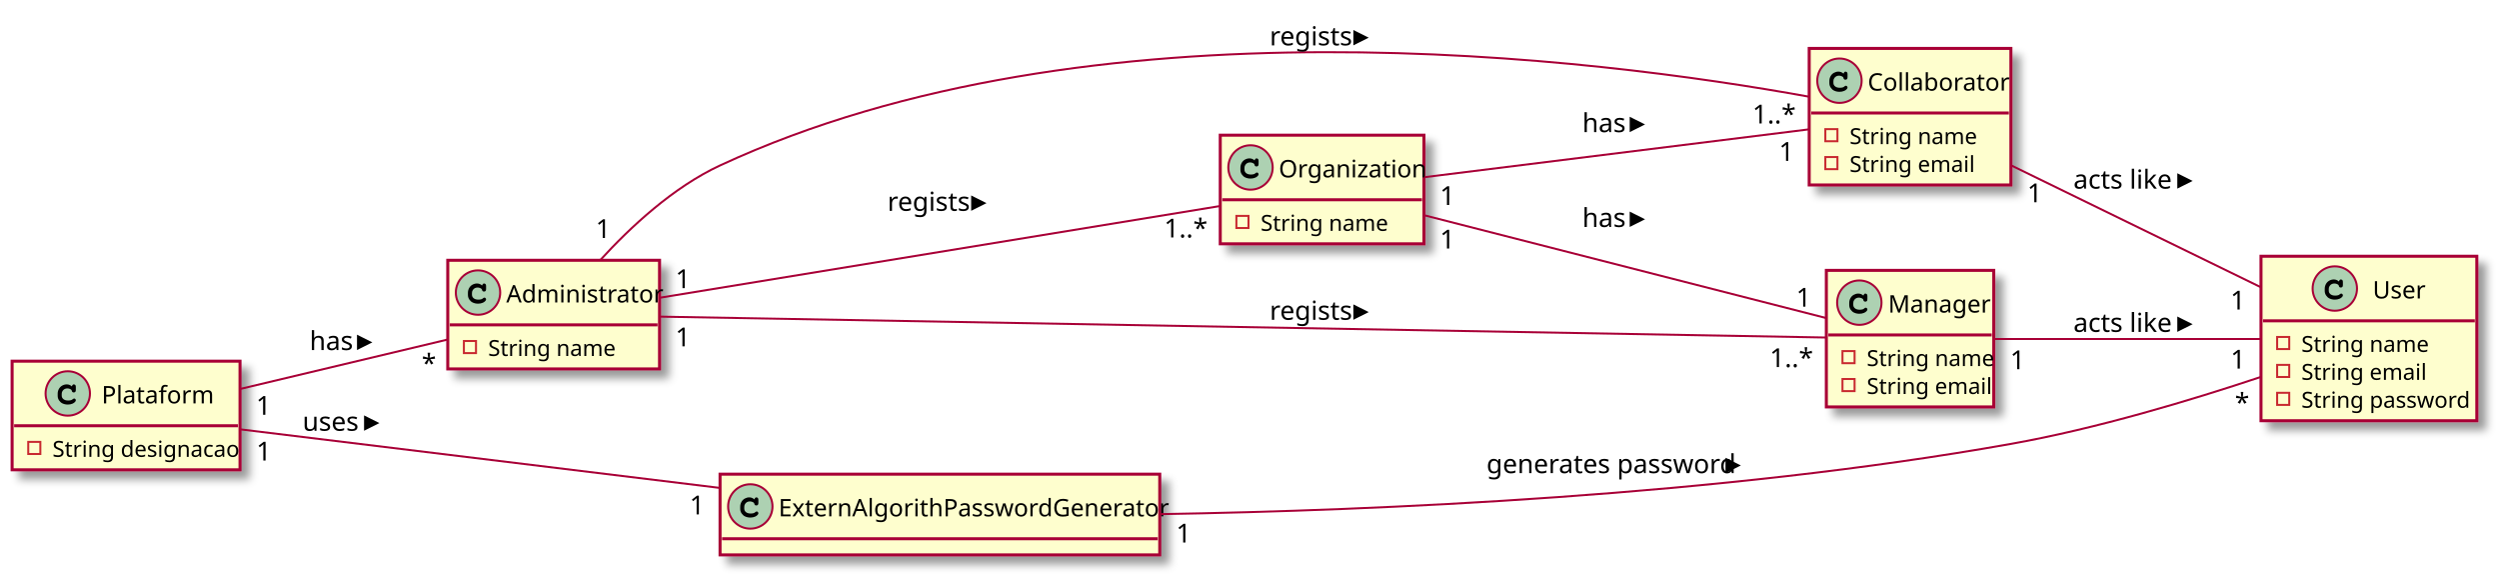
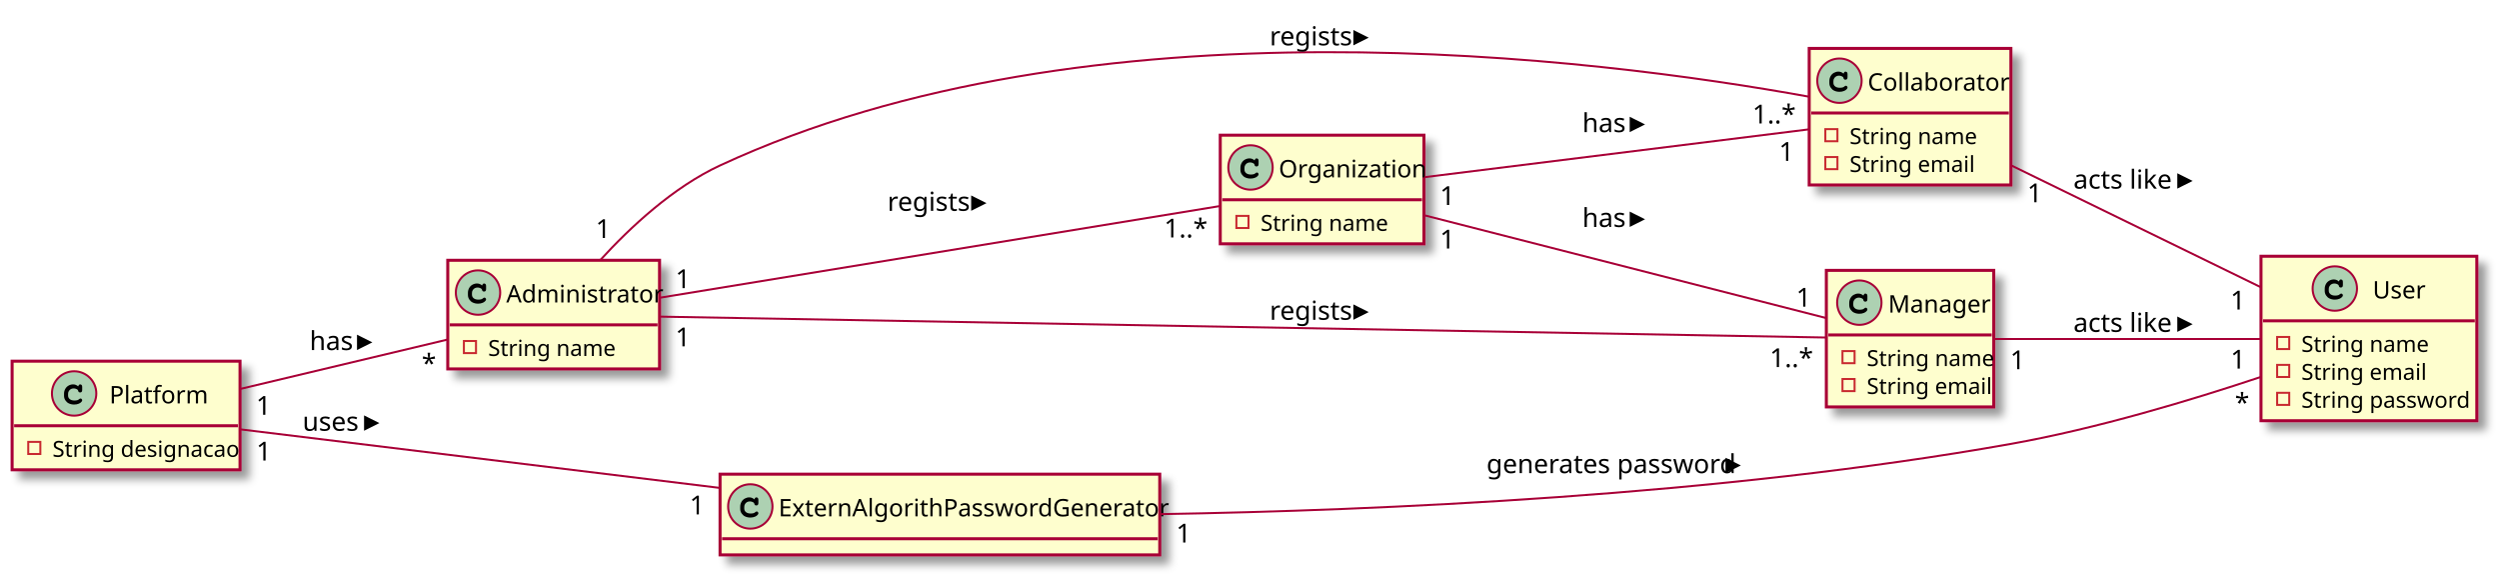
<svg xmlns="http://www.w3.org/2000/svg" contentScriptType="application/ecmascript" contentStyleType="text/css" height="286px" preserveAspectRatio="none" style="width:1239px;height:286px;" version="1.1" viewBox="0 0 1239 286" width="1239px" zoomAndPan="magnify">
  <defs>
-     <filter height="300%" id="fb4euqa08nvio" width="300%" x="-1" y="-1">
+     <filter height="300%" id="faf5rxuyh6z2z" width="300%" x="-1" y="-1">
      <feGaussianBlur result="blurOut" stdDeviation="2.0" />
      <feColorMatrix in="blurOut" result="blurOut2" type="matrix" values="0 0 0 0 0 0 0 0 0 0 0 0 0 0 0 0 0 0 .4 0" />
      <feOffset dx="4.0" dy="4.0" in="blurOut2" result="blurOut3" />
      <feBlend in="SourceGraphic" in2="blurOut3" mode="normal" />
    </filter>
  </defs>
  <g>
-     <rect fill="#FEFECE" filter="url(#fb4euqa08nvio)" height="53.836" id="Plataform" style="stroke: #A80036; stroke-width: 1.5;" width="113" x="6" y="179" />
-     <ellipse cx="33.6" cy="195" fill="#ADD1B2" rx="11" ry="11" style="stroke: #A80036; stroke-width: 1.0;" />
-     <path d="M35.6,191.5 Q35.803,191 36.038,190.75 Q36.272,190.5 36.538,190.5 Q37.006,190.5 37.303,190.781 Q37.6,191.062 37.6,191.719 L37.6,193.281 Q37.6,193.938 37.319,194.219 Q37.038,194.5 36.6,194.5 Q36.209,194.5 35.959,194.328 Q35.709,194.156 35.6,193.703 Q35.553,193.391 35.381,193.219 Q35.069,192.891 34.506,192.703 Q33.944,192.5 33.381,192.5 Q32.678,192.5 32.084,192.781 Q31.506,193.062 31.053,193.688 Q30.6,194.312 30.6,195.172 L30.6,196.094 Q30.6,197.125 31.444,197.812 Q32.288,198.5 33.788,198.5 Q34.678,198.5 35.303,198.297 Q35.663,198.188 36.069,197.828 Q36.334,197.625 36.475,197.562 Q36.616,197.5 36.788,197.5 Q37.116,197.5 37.35,197.766 Q37.6,198.016 37.6,198.375 Q37.6,198.719 37.256,199.125 Q36.756,199.719 35.959,200.047 Q34.913,200.5 33.631,200.5 Q32.131,200.5 30.928,199.906 Q29.959,199.438 29.272,198.422 Q28.6,197.406 28.6,196.203 L28.6,195.109 Q28.6,193.859 29.194,192.766 Q29.803,191.672 30.85,191.094 Q31.913,190.5 33.1,190.5 Q33.819,190.5 34.444,190.75 Q35.069,191 35.6,191.5 Z " />
-     <text fill="#000000" font-family="sans-serif" font-size="12" lengthAdjust="spacingAndGlyphs" textLength="53" x="50.4" y="199.91">Plataform</text>
+     <rect fill="#FEFECE" filter="url(#faf5rxuyh6z2z)" height="53.836" id="Platform" style="stroke: #A80036; stroke-width: 1.5;" width="113" x="6" y="179" />
+     <ellipse cx="36.75" cy="195" fill="#ADD1B2" rx="11" ry="11" style="stroke: #A80036; stroke-width: 1.0;" />
+     <path d="M38.75,191.5 Q38.953,191 39.188,190.75 Q39.422,190.5 39.688,190.5 Q40.156,190.5 40.453,190.781 Q40.75,191.062 40.75,191.719 L40.75,193.281 Q40.75,193.938 40.469,194.219 Q40.188,194.5 39.75,194.5 Q39.359,194.5 39.109,194.328 Q38.859,194.156 38.75,193.703 Q38.703,193.391 38.531,193.219 Q38.219,192.891 37.656,192.703 Q37.094,192.5 36.531,192.5 Q35.828,192.5 35.234,192.781 Q34.656,193.062 34.203,193.688 Q33.75,194.312 33.75,195.172 L33.75,196.094 Q33.75,197.125 34.594,197.812 Q35.438,198.5 36.938,198.5 Q37.828,198.5 38.453,198.297 Q38.812,198.188 39.219,197.828 Q39.484,197.625 39.625,197.562 Q39.766,197.5 39.938,197.5 Q40.266,197.5 40.5,197.766 Q40.75,198.016 40.75,198.375 Q40.75,198.719 40.406,199.125 Q39.906,199.719 39.109,200.047 Q38.062,200.5 36.781,200.5 Q35.281,200.5 34.078,199.906 Q33.109,199.438 32.422,198.422 Q31.75,197.406 31.75,196.203 L31.75,195.109 Q31.75,193.859 32.344,192.766 Q32.953,191.672 34,191.094 Q35.062,190.5 36.25,190.5 Q36.969,190.5 37.594,190.75 Q38.219,191 38.75,191.5 Z " />
+     <text fill="#000000" font-family="sans-serif" font-size="12" lengthAdjust="spacingAndGlyphs" textLength="46" x="54.25" y="199.91">Platform</text>
    <line style="stroke: #A80036; stroke-width: 1.5;" x1="7" x2="118" y1="211" y2="211" />
    <rect fill="none" height="6" style="stroke: #C82930; stroke-width: 1.0;" width="6" x="14" y="219" />
    <text fill="#000000" font-family="sans-serif" font-size="11" lengthAdjust="spacingAndGlyphs" textLength="87" x="26" y="226.419">String designacao</text>
-     <rect fill="#FEFECE" filter="url(#fb4euqa08nvio)" height="53.836" id="Administrator" style="stroke: #A80036; stroke-width: 1.5;" width="105" x="222" y="129" />
+     <rect fill="#FEFECE" filter="url(#faf5rxuyh6z2z)" height="53.836" id="Administrator" style="stroke: #A80036; stroke-width: 1.5;" width="105" x="222" y="129" />
    <ellipse cx="237" cy="145" fill="#ADD1B2" rx="11" ry="11" style="stroke: #A80036; stroke-width: 1.0;" />
    <path d="M239,141.5 Q239.203,141 239.438,140.75 Q239.672,140.5 239.938,140.5 Q240.406,140.5 240.703,140.781 Q241,141.062 241,141.719 L241,143.281 Q241,143.938 240.719,144.219 Q240.438,144.5 240,144.5 Q239.609,144.5 239.359,144.328 Q239.109,144.156 239,143.703 Q238.953,143.391 238.781,143.219 Q238.469,142.891 237.906,142.703 Q237.344,142.5 236.781,142.5 Q236.078,142.5 235.484,142.781 Q234.906,143.062 234.453,143.688 Q234,144.312 234,145.172 L234,146.094 Q234,147.125 234.844,147.812 Q235.688,148.5 237.188,148.5 Q238.078,148.5 238.703,148.297 Q239.062,148.188 239.469,147.828 Q239.734,147.625 239.875,147.562 Q240.016,147.5 240.188,147.5 Q240.516,147.5 240.75,147.766 Q241,148.016 241,148.375 Q241,148.719 240.656,149.125 Q240.156,149.719 239.359,150.047 Q238.312,150.5 237.031,150.5 Q235.531,150.5 234.328,149.906 Q233.359,149.438 232.672,148.422 Q232,147.406 232,146.203 L232,145.109 Q232,143.859 232.594,142.766 Q233.203,141.672 234.25,141.094 Q235.312,140.5 236.5,140.5 Q237.219,140.5 237.844,140.75 Q238.469,141 239,141.5 Z " />
    <text fill="#000000" font-family="sans-serif" font-size="12" lengthAdjust="spacingAndGlyphs" textLength="73" x="251" y="149.91">Administrator</text>
    <line style="stroke: #A80036; stroke-width: 1.5;" x1="223" x2="326" y1="161" y2="161" />
    <rect fill="none" height="6" style="stroke: #C82930; stroke-width: 1.0;" width="6" x="230" y="169" />
    <text fill="#000000" font-family="sans-serif" font-size="11" lengthAdjust="spacingAndGlyphs" textLength="57" x="242" y="176.419">String name</text>
-     <rect fill="#FEFECE" filter="url(#fb4euqa08nvio)" height="53.836" id="Organization" style="stroke: #A80036; stroke-width: 1.5;" width="101" x="605" y="67" />
+     <rect fill="#FEFECE" filter="url(#faf5rxuyh6z2z)" height="53.836" id="Organization" style="stroke: #A80036; stroke-width: 1.5;" width="101" x="605" y="67" />
    <ellipse cx="620" cy="83" fill="#ADD1B2" rx="11" ry="11" style="stroke: #A80036; stroke-width: 1.0;" />
    <path d="M622,79.5 Q622.203,79 622.438,78.75 Q622.672,78.5 622.938,78.5 Q623.406,78.5 623.703,78.781 Q624,79.062 624,79.719 L624,81.281 Q624,81.938 623.719,82.219 Q623.438,82.5 623,82.5 Q622.609,82.5 622.359,82.328 Q622.109,82.156 622,81.703 Q621.953,81.391 621.781,81.219 Q621.469,80.891 620.906,80.703 Q620.344,80.5 619.781,80.5 Q619.078,80.5 618.484,80.781 Q617.906,81.062 617.453,81.688 Q617,82.312 617,83.172 L617,84.094 Q617,85.125 617.844,85.812 Q618.688,86.5 620.188,86.5 Q621.078,86.5 621.703,86.297 Q622.062,86.188 622.469,85.828 Q622.734,85.625 622.875,85.562 Q623.016,85.5 623.188,85.5 Q623.516,85.5 623.75,85.766 Q624,86.016 624,86.375 Q624,86.719 623.656,87.125 Q623.156,87.719 622.359,88.047 Q621.312,88.5 620.031,88.5 Q618.531,88.5 617.328,87.906 Q616.359,87.438 615.672,86.422 Q615,85.406 615,84.203 L615,83.109 Q615,81.859 615.594,80.766 Q616.203,79.672 617.25,79.094 Q618.312,78.5 619.5,78.5 Q620.219,78.5 620.844,78.75 Q621.469,79 622,79.5 Z " />
    <text fill="#000000" font-family="sans-serif" font-size="12" lengthAdjust="spacingAndGlyphs" textLength="69" x="634" y="87.91">Organization</text>
    <line style="stroke: #A80036; stroke-width: 1.5;" x1="606" x2="705" y1="99" y2="99" />
    <rect fill="none" height="6" style="stroke: #C82930; stroke-width: 1.0;" width="6" x="613" y="107" />
    <text fill="#000000" font-family="sans-serif" font-size="11" lengthAdjust="spacingAndGlyphs" textLength="57" x="625" y="114.419">String name</text>
-     <rect fill="#FEFECE" filter="url(#fb4euqa08nvio)" height="67.672" id="Manager" style="stroke: #A80036; stroke-width: 1.5;" width="83" x="905.5" y="134" />
+     <rect fill="#FEFECE" filter="url(#faf5rxuyh6z2z)" height="67.672" id="Manager" style="stroke: #A80036; stroke-width: 1.5;" width="83" x="905.5" y="134" />
    <ellipse cx="921.85" cy="150" fill="#ADD1B2" rx="11" ry="11" style="stroke: #A80036; stroke-width: 1.0;" />
    <path d="M923.85,146.5 Q924.053,146 924.288,145.75 Q924.522,145.5 924.788,145.5 Q925.256,145.5 925.553,145.781 Q925.85,146.062 925.85,146.719 L925.85,148.281 Q925.85,148.938 925.569,149.219 Q925.288,149.5 924.85,149.5 Q924.459,149.5 924.209,149.328 Q923.959,149.156 923.85,148.703 Q923.803,148.391 923.631,148.219 Q923.319,147.891 922.756,147.703 Q922.194,147.5 921.631,147.5 Q920.928,147.5 920.334,147.781 Q919.756,148.062 919.303,148.688 Q918.85,149.312 918.85,150.172 L918.85,151.094 Q918.85,152.125 919.694,152.812 Q920.538,153.5 922.038,153.5 Q922.928,153.5 923.553,153.297 Q923.913,153.188 924.319,152.828 Q924.584,152.625 924.725,152.562 Q924.866,152.5 925.038,152.5 Q925.366,152.5 925.6,152.766 Q925.85,153.016 925.85,153.375 Q925.85,153.719 925.506,154.125 Q925.006,154.719 924.209,155.047 Q923.163,155.5 921.881,155.5 Q920.381,155.5 919.178,154.906 Q918.209,154.438 917.522,153.422 Q916.85,152.406 916.85,151.203 L916.85,150.109 Q916.85,148.859 917.444,147.766 Q918.053,146.672 919.1,146.094 Q920.163,145.5 921.35,145.5 Q922.069,145.5 922.694,145.75 Q923.319,146 923.85,146.5 Z " />
    <text fill="#000000" font-family="sans-serif" font-size="12" lengthAdjust="spacingAndGlyphs" textLength="48" x="936.15" y="154.91">Manager</text>
    <line style="stroke: #A80036; stroke-width: 1.5;" x1="906.5" x2="987.5" y1="166" y2="166" />
    <rect fill="none" height="6" style="stroke: #C82930; stroke-width: 1.0;" width="6" x="913.5" y="174" />
    <text fill="#000000" font-family="sans-serif" font-size="11" lengthAdjust="spacingAndGlyphs" textLength="57" x="925.5" y="181.419">String name</text>
    <rect fill="none" height="6" style="stroke: #C82930; stroke-width: 1.0;" width="6" x="913.5" y="187.836" />
    <text fill="#000000" font-family="sans-serif" font-size="11" lengthAdjust="spacingAndGlyphs" textLength="55" x="925.5" y="195.255">String email</text>
-     <rect fill="#FEFECE" filter="url(#fb4euqa08nvio)" height="67.672" id="Collaborator" style="stroke: #A80036; stroke-width: 1.5;" width="100" x="897" y="24" />
+     <rect fill="#FEFECE" filter="url(#faf5rxuyh6z2z)" height="67.672" id="Collaborator" style="stroke: #A80036; stroke-width: 1.5;" width="100" x="897" y="24" />
    <ellipse cx="912" cy="40" fill="#ADD1B2" rx="11" ry="11" style="stroke: #A80036; stroke-width: 1.0;" />
    <path d="M914,36.5 Q914.203,36 914.438,35.75 Q914.672,35.5 914.938,35.5 Q915.406,35.5 915.703,35.781 Q916,36.062 916,36.719 L916,38.281 Q916,38.938 915.719,39.219 Q915.438,39.5 915,39.5 Q914.609,39.5 914.359,39.328 Q914.109,39.156 914,38.703 Q913.953,38.391 913.781,38.219 Q913.469,37.891 912.906,37.703 Q912.344,37.5 911.781,37.5 Q911.078,37.5 910.484,37.781 Q909.906,38.062 909.453,38.688 Q909,39.312 909,40.172 L909,41.094 Q909,42.125 909.844,42.812 Q910.688,43.5 912.188,43.5 Q913.078,43.5 913.703,43.297 Q914.062,43.188 914.469,42.828 Q914.734,42.625 914.875,42.562 Q915.016,42.5 915.188,42.5 Q915.516,42.5 915.75,42.766 Q916,43.016 916,43.375 Q916,43.719 915.656,44.125 Q915.156,44.719 914.359,45.047 Q913.312,45.5 912.031,45.5 Q910.531,45.5 909.328,44.906 Q908.359,44.438 907.672,43.422 Q907,42.406 907,41.203 L907,40.109 Q907,38.859 907.594,37.766 Q908.203,36.672 909.25,36.094 Q910.312,35.5 911.5,35.5 Q912.219,35.5 912.844,35.75 Q913.469,36 914,36.5 Z " />
    <text fill="#000000" font-family="sans-serif" font-size="12" lengthAdjust="spacingAndGlyphs" textLength="68" x="926" y="44.91">Collaborator</text>
    <line style="stroke: #A80036; stroke-width: 1.5;" x1="898" x2="996" y1="56" y2="56" />
    <rect fill="none" height="6" style="stroke: #C82930; stroke-width: 1.0;" width="6" x="905" y="64" />
    <text fill="#000000" font-family="sans-serif" font-size="11" lengthAdjust="spacingAndGlyphs" textLength="57" x="917" y="71.419">String name</text>
    <rect fill="none" height="6" style="stroke: #C82930; stroke-width: 1.0;" width="6" x="905" y="77.836" />
    <text fill="#000000" font-family="sans-serif" font-size="11" lengthAdjust="spacingAndGlyphs" textLength="55" x="917" y="85.255">String email</text>
-     <rect fill="#FEFECE" filter="url(#fb4euqa08nvio)" height="81.508" id="User" style="stroke: #A80036; stroke-width: 1.5;" width="107" x="1121" y="127" />
+     <rect fill="#FEFECE" filter="url(#faf5rxuyh6z2z)" height="81.508" id="User" style="stroke: #A80036; stroke-width: 1.5;" width="107" x="1121" y="127" />
    <ellipse cx="1157.6" cy="143" fill="#ADD1B2" rx="11" ry="11" style="stroke: #A80036; stroke-width: 1.0;" />
    <path d="M1159.6,139.5 Q1159.803,139 1160.037,138.75 Q1160.272,138.5 1160.537,138.5 Q1161.006,138.5 1161.303,138.781 Q1161.6,139.062 1161.6,139.719 L1161.6,141.281 Q1161.6,141.938 1161.319,142.219 Q1161.037,142.5 1160.6,142.5 Q1160.209,142.5 1159.959,142.328 Q1159.709,142.156 1159.6,141.703 Q1159.553,141.391 1159.381,141.219 Q1159.069,140.891 1158.506,140.703 Q1157.944,140.5 1157.381,140.5 Q1156.678,140.5 1156.084,140.781 Q1155.506,141.062 1155.053,141.688 Q1154.6,142.312 1154.6,143.172 L1154.6,144.094 Q1154.6,145.125 1155.444,145.812 Q1156.287,146.5 1157.787,146.5 Q1158.678,146.5 1159.303,146.297 Q1159.662,146.188 1160.069,145.828 Q1160.334,145.625 1160.475,145.562 Q1160.616,145.5 1160.787,145.5 Q1161.116,145.5 1161.35,145.766 Q1161.6,146.016 1161.6,146.375 Q1161.6,146.719 1161.256,147.125 Q1160.756,147.719 1159.959,148.047 Q1158.912,148.5 1157.631,148.5 Q1156.131,148.5 1154.928,147.906 Q1153.959,147.438 1153.272,146.422 Q1152.6,145.406 1152.6,144.203 L1152.6,143.109 Q1152.6,141.859 1153.194,140.766 Q1153.803,139.672 1154.85,139.094 Q1155.912,138.5 1157.1,138.5 Q1157.819,138.5 1158.444,138.75 Q1159.069,139 1159.6,139.5 Z " />
    <text fill="#000000" font-family="sans-serif" font-size="12" lengthAdjust="spacingAndGlyphs" textLength="27" x="1176.4" y="147.91">User</text>
    <line style="stroke: #A80036; stroke-width: 1.5;" x1="1122" x2="1227" y1="159" y2="159" />
    <rect fill="none" height="6" style="stroke: #C82930; stroke-width: 1.0;" width="6" x="1129" y="167" />
    <text fill="#000000" font-family="sans-serif" font-size="11" lengthAdjust="spacingAndGlyphs" textLength="57" x="1141" y="174.419">String name</text>
    <rect fill="none" height="6" style="stroke: #C82930; stroke-width: 1.0;" width="6" x="1129" y="180.836" />
    <text fill="#000000" font-family="sans-serif" font-size="11" lengthAdjust="spacingAndGlyphs" textLength="55" x="1141" y="188.255">String email</text>
    <rect fill="none" height="6" style="stroke: #C82930; stroke-width: 1.0;" width="6" x="1129" y="194.672" />
    <text fill="#000000" font-family="sans-serif" font-size="11" lengthAdjust="spacingAndGlyphs" textLength="81" x="1141" y="202.091">String password</text>
-     <rect fill="#FEFECE" filter="url(#fb4euqa08nvio)" height="40" id="ExternAlgorithPasswordGenerator" style="stroke: #A80036; stroke-width: 1.5;" width="218" x="357" y="235" />
+     <rect fill="#FEFECE" filter="url(#faf5rxuyh6z2z)" height="40" id="ExternAlgorithPasswordGenerator" style="stroke: #A80036; stroke-width: 1.5;" width="218" x="357" y="235" />
    <ellipse cx="372" cy="251" fill="#ADD1B2" rx="11" ry="11" style="stroke: #A80036; stroke-width: 1.0;" />
    <path d="M374,247.5 Q374.203,247 374.438,246.75 Q374.672,246.5 374.938,246.5 Q375.406,246.5 375.703,246.781 Q376,247.062 376,247.719 L376,249.281 Q376,249.938 375.719,250.219 Q375.438,250.5 375,250.5 Q374.609,250.5 374.359,250.328 Q374.109,250.156 374,249.703 Q373.953,249.391 373.781,249.219 Q373.469,248.891 372.906,248.703 Q372.344,248.5 371.781,248.5 Q371.078,248.5 370.484,248.781 Q369.906,249.062 369.453,249.688 Q369,250.312 369,251.172 L369,252.094 Q369,253.125 369.844,253.812 Q370.688,254.5 372.188,254.5 Q373.078,254.5 373.703,254.297 Q374.062,254.188 374.469,253.828 Q374.734,253.625 374.875,253.562 Q375.016,253.5 375.188,253.5 Q375.516,253.5 375.75,253.766 Q376,254.016 376,254.375 Q376,254.719 375.656,255.125 Q375.156,255.719 374.359,256.047 Q373.312,256.5 372.031,256.5 Q370.531,256.5 369.328,255.906 Q368.359,255.438 367.672,254.422 Q367,253.406 367,252.203 L367,251.109 Q367,249.859 367.594,248.766 Q368.203,247.672 369.25,247.094 Q370.312,246.5 371.5,246.5 Q372.219,246.5 372.844,246.75 Q373.469,247 374,247.5 Z " />
    <text fill="#000000" font-family="sans-serif" font-size="12" lengthAdjust="spacingAndGlyphs" textLength="186" x="386" y="255.91">ExternAlgorithPasswordGenerator</text>
    <line style="stroke: #A80036; stroke-width: 1.5;" x1="358" x2="574" y1="267" y2="267" />
-     <path d="M119.225,192.732 C151.061,185.152 190.712,175.711 221.845,168.299 " fill="none" id="Plataform-Administrator" style="stroke: #A80036; stroke-width: 1.0;" />
+     <path d="M119.225,192.732 C151.061,185.152 190.712,175.711 221.845,168.299 " fill="none" id="Platform-Administrator" style="stroke: #A80036; stroke-width: 1.0;" />
    <text fill="#000000" font-family="sans-serif" font-size="13" lengthAdjust="spacingAndGlyphs" textLength="21" x="153.5" y="173.495">has</text>
    <polygon fill="#000000" points="177.5,166.676,183.5,169.676,177.5,172.676,177.5,166.676" style="stroke: #000000; stroke-width: 1.0;" />
    <text fill="#000000" font-family="sans-serif" font-size="13" lengthAdjust="spacingAndGlyphs" textLength="7" x="126.941" y="205.585">1</text>
    <text fill="#000000" font-family="sans-serif" font-size="13" lengthAdjust="spacingAndGlyphs" textLength="5" x="209.089" y="184.685">*</text>
    <path d="M327.008,147.574 C400.072,135.621 532.912,113.89 604.912,102.112 " fill="none" id="Administrator-Organization" style="stroke: #A80036; stroke-width: 1.0;" />
    <text fill="#000000" font-family="sans-serif" font-size="13" lengthAdjust="spacingAndGlyphs" textLength="39" x="440" y="104.495">regists</text>
    <polygon fill="#000000" points="482,97.676,488,100.676,482,103.676,482,97.676" style="stroke: #000000; stroke-width: 1.0;" />
    <text fill="#000000" font-family="sans-serif" font-size="13" lengthAdjust="spacingAndGlyphs" textLength="7" x="334.884" y="142.796">1</text>
    <text fill="#000000" font-family="sans-serif" font-size="13" lengthAdjust="spacingAndGlyphs" textLength="20" x="577.149" y="117.704">1..*</text>
    <path d="M327.277,156.927 C456.136,159.233 789.193,165.194 905.33,167.272 " fill="none" id="Administrator-Manager" style="stroke: #A80036; stroke-width: 1.0;" />
    <text fill="#000000" font-family="sans-serif" font-size="13" lengthAdjust="spacingAndGlyphs" textLength="39" x="629.5" y="158.495">regists</text>
    <polygon fill="#000000" points="671.5,151.676,677.5,154.676,671.5,157.676,671.5,151.676" style="stroke: #000000; stroke-width: 1.0;" />
    <text fill="#000000" font-family="sans-serif" font-size="13" lengthAdjust="spacingAndGlyphs" textLength="7" x="334.839" y="171.656">1</text>
    <text fill="#000000" font-family="sans-serif" font-size="13" lengthAdjust="spacingAndGlyphs" textLength="20" x="877.418" y="181.933">1..*</text>
    <path d="M297.561,128.949 C312.532,112.556 333.773,92.786 357,82 C540.555,-3.239 791.986,28.889 896.903,47.923 " fill="none" id="Administrator-Collaborator" style="stroke: #A80036; stroke-width: 1.0;" />
    <text fill="#000000" font-family="sans-serif" font-size="13" lengthAdjust="spacingAndGlyphs" textLength="39" x="629.5" y="22.495">regists</text>
    <polygon fill="#000000" points="671.5,15.676,677.5,18.676,671.5,21.676,671.5,15.676" style="stroke: #000000; stroke-width: 1.0;" />
    <text fill="#000000" font-family="sans-serif" font-size="13" lengthAdjust="spacingAndGlyphs" textLength="7" x="295.329" y="117.963">1</text>
    <text fill="#000000" font-family="sans-serif" font-size="13" lengthAdjust="spacingAndGlyphs" textLength="20" x="868.827" y="61.185">1..*</text>
    <path d="M988.575,168 C1025.6,168 1080.54,168 1120.92,168 " fill="none" id="Manager-User" style="stroke: #A80036; stroke-width: 1.0;" />
    <text fill="#000000" font-family="sans-serif" font-size="13" lengthAdjust="spacingAndGlyphs" textLength="49" x="1028" y="164.495">acts like</text>
    <polygon fill="#000000" points="1080,157.676,1086,160.676,1080,163.676,1080,157.676" style="stroke: #000000; stroke-width: 1.0;" />
    <text fill="#000000" font-family="sans-serif" font-size="13" lengthAdjust="spacingAndGlyphs" textLength="7" x="996.604" y="182.981">1</text>
    <text fill="#000000" font-family="sans-serif" font-size="13" lengthAdjust="spacingAndGlyphs" textLength="7" x="1105.893" y="182.679">1</text>
    <path d="M997.208,82.004 C1033.75,99.831 1083.52,124.108 1120.86,142.322 " fill="none" id="Collaborator-User" style="stroke: #A80036; stroke-width: 1.0;" />
    <text fill="#000000" font-family="sans-serif" font-size="13" lengthAdjust="spacingAndGlyphs" textLength="49" x="1028" y="93.495">acts like</text>
    <polygon fill="#000000" points="1080,86.676,1086,89.676,1080,92.676,1080,86.676" style="stroke: #000000; stroke-width: 1.0;" />
    <text fill="#000000" font-family="sans-serif" font-size="13" lengthAdjust="spacingAndGlyphs" textLength="7" x="1005.096" y="100.25">1</text>
    <text fill="#000000" font-family="sans-serif" font-size="13" lengthAdjust="spacingAndGlyphs" textLength="7" x="1105.825" y="153.391">1</text>
-     <path d="M119.327,212.813 C180.521,220.281 280.184,232.445 356.811,241.796 " fill="none" id="Plataform-ExternAlgorithPasswordGenerator" style="stroke: #A80036; stroke-width: 1.0;" />
+     <path d="M119.327,212.813 C180.521,220.281 280.184,232.445 356.811,241.796 " fill="none" id="Platform-ExternAlgorithPasswordGenerator" style="stroke: #A80036; stroke-width: 1.0;" />
    <text fill="#000000" font-family="sans-serif" font-size="13" lengthAdjust="spacingAndGlyphs" textLength="28" x="150" y="213.495">uses</text>
    <polygon fill="#000000" points="181,206.676,187,209.676,181,212.676,181,206.676" style="stroke: #000000; stroke-width: 1.0;" />
    <text fill="#000000" font-family="sans-serif" font-size="13" lengthAdjust="spacingAndGlyphs" textLength="7" x="127.056" y="228.239">1</text>
    <text fill="#000000" font-family="sans-serif" font-size="13" lengthAdjust="spacingAndGlyphs" textLength="7" x="341.888" y="254.938">1</text>
    <path d="M575.186,254.809 C682.892,252.993 852.537,245.725 997,220 C1039.46,212.44 1086.22,198.392 1120.94,186.802 " fill="none" id="ExternAlgorithPasswordGenerator-User" style="stroke: #A80036; stroke-width: 1.0;" />
    <text fill="#000000" font-family="sans-serif" font-size="13" lengthAdjust="spacingAndGlyphs" textLength="116" x="737" y="234.495">generates password</text>
    <polygon fill="#000000" points="856,227.676,862,230.676,856,233.676,856,227.676" style="stroke: #000000; stroke-width: 1.0;" />
    <text fill="#000000" font-family="sans-serif" font-size="13" lengthAdjust="spacingAndGlyphs" textLength="7" x="583.109" y="268.865">1</text>
    <text fill="#000000" font-family="sans-serif" font-size="13" lengthAdjust="spacingAndGlyphs" textLength="5" x="1108.057" y="204.126">*</text>
    <path d="M706.267,106.721 C762.526,121.102 853.059,144.243 905.284,157.592 " fill="none" id="Organization-Manager" style="stroke: #A80036; stroke-width: 1.0;" />
    <text fill="#000000" font-family="sans-serif" font-size="13" lengthAdjust="spacingAndGlyphs" textLength="21" x="784.5" y="112.495">has</text>
    <polygon fill="#000000" points="808.5,105.676,814.5,108.676,808.5,111.676,808.5,105.676" style="stroke: #000000; stroke-width: 1.0;" />
    <text fill="#000000" font-family="sans-serif" font-size="13" lengthAdjust="spacingAndGlyphs" textLength="7" x="713.898" y="123.166">1</text>
    <text fill="#000000" font-family="sans-serif" font-size="13" lengthAdjust="spacingAndGlyphs" textLength="7" x="890.513" y="151.982">1</text>
    <path d="M706.267,87.811 C759.616,81.177 843.785,70.711 896.883,64.108 " fill="none" id="Organization-Collaborator" style="stroke: #A80036; stroke-width: 1.0;" />
    <text fill="#000000" font-family="sans-serif" font-size="13" lengthAdjust="spacingAndGlyphs" textLength="21" x="784.5" y="65.495">has</text>
    <polygon fill="#000000" points="808.5,58.676,814.5,61.676,808.5,64.676,808.5,58.676" style="stroke: #000000; stroke-width: 1.0;" />
    <text fill="#000000" font-family="sans-serif" font-size="13" lengthAdjust="spacingAndGlyphs" textLength="7" x="713.898" y="101.597">1</text>
    <text fill="#000000" font-family="sans-serif" font-size="13" lengthAdjust="spacingAndGlyphs" textLength="7" x="882.008" y="79.725">1</text>
  </g>
</svg>
